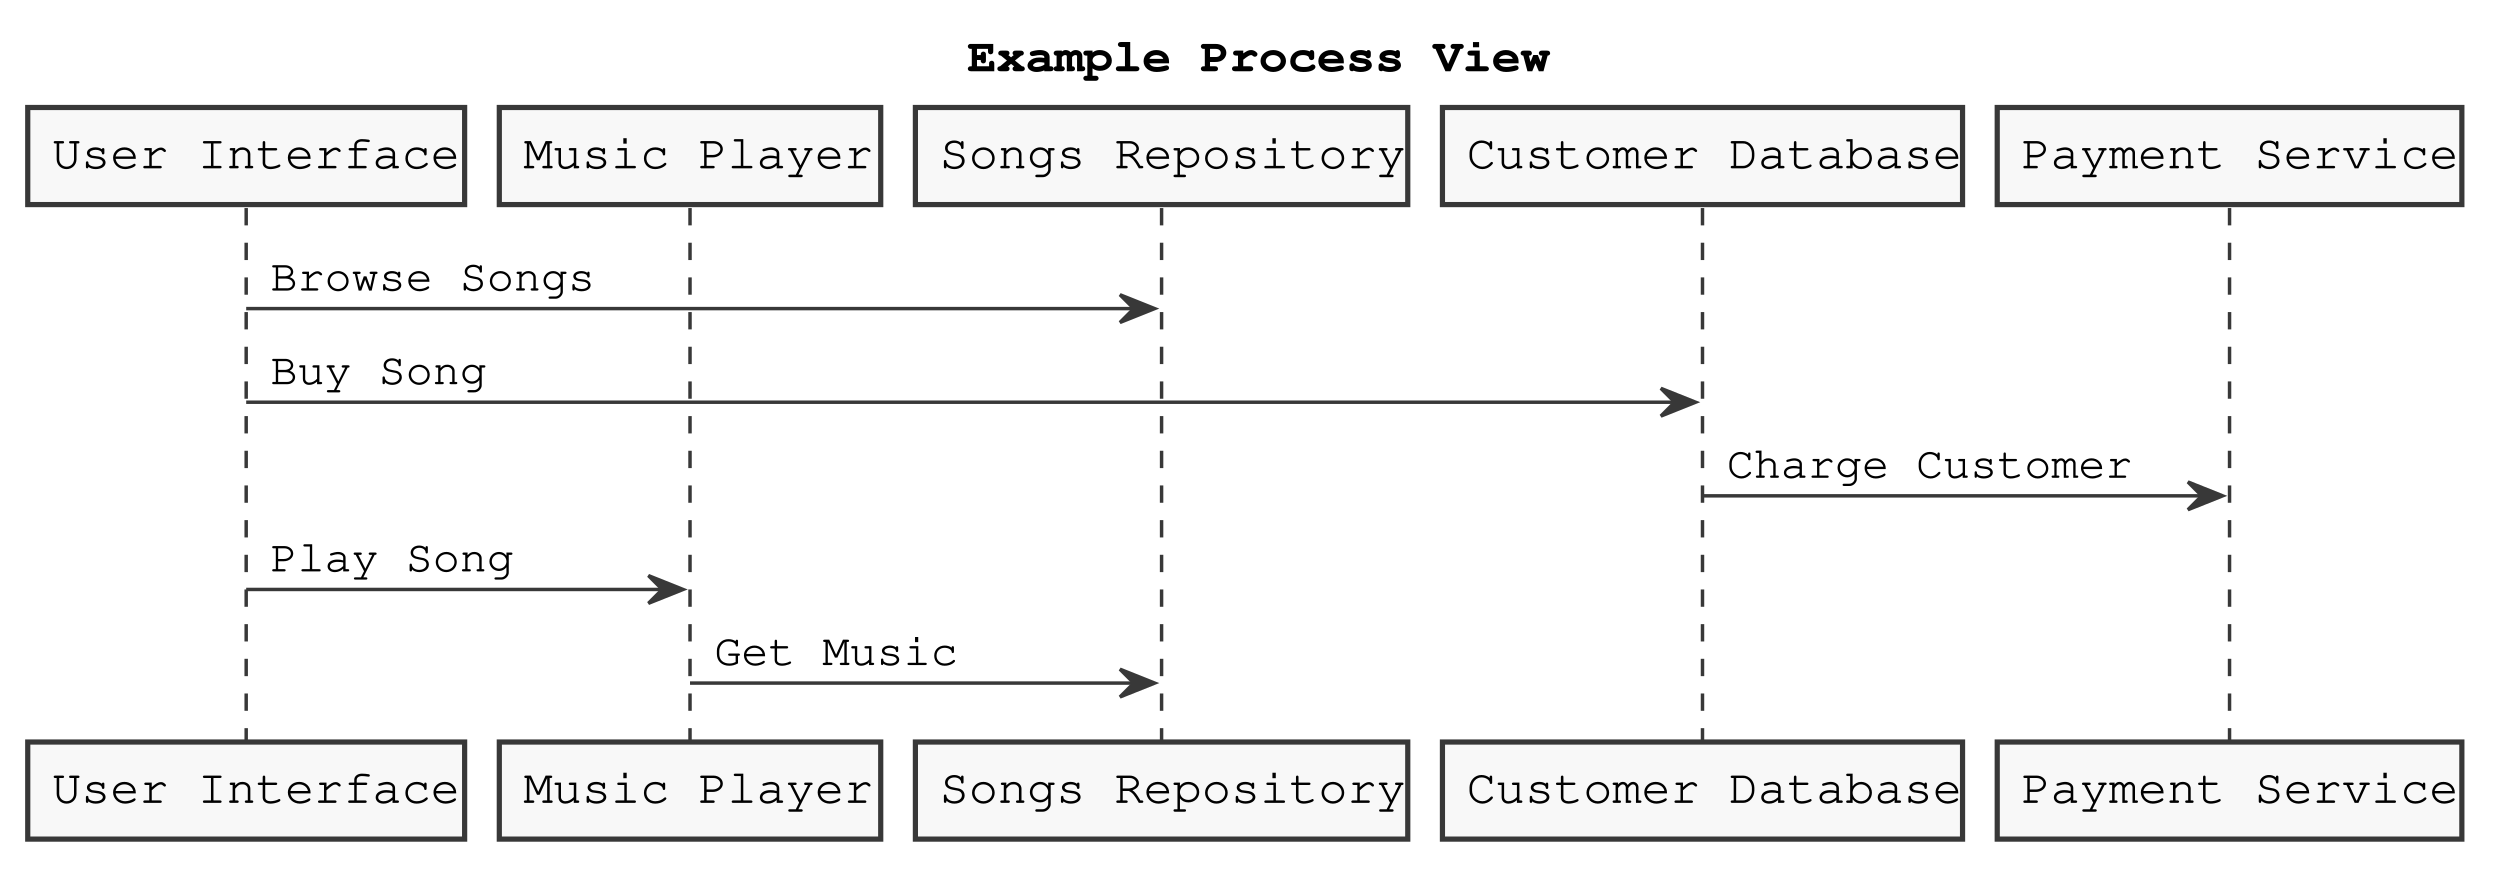
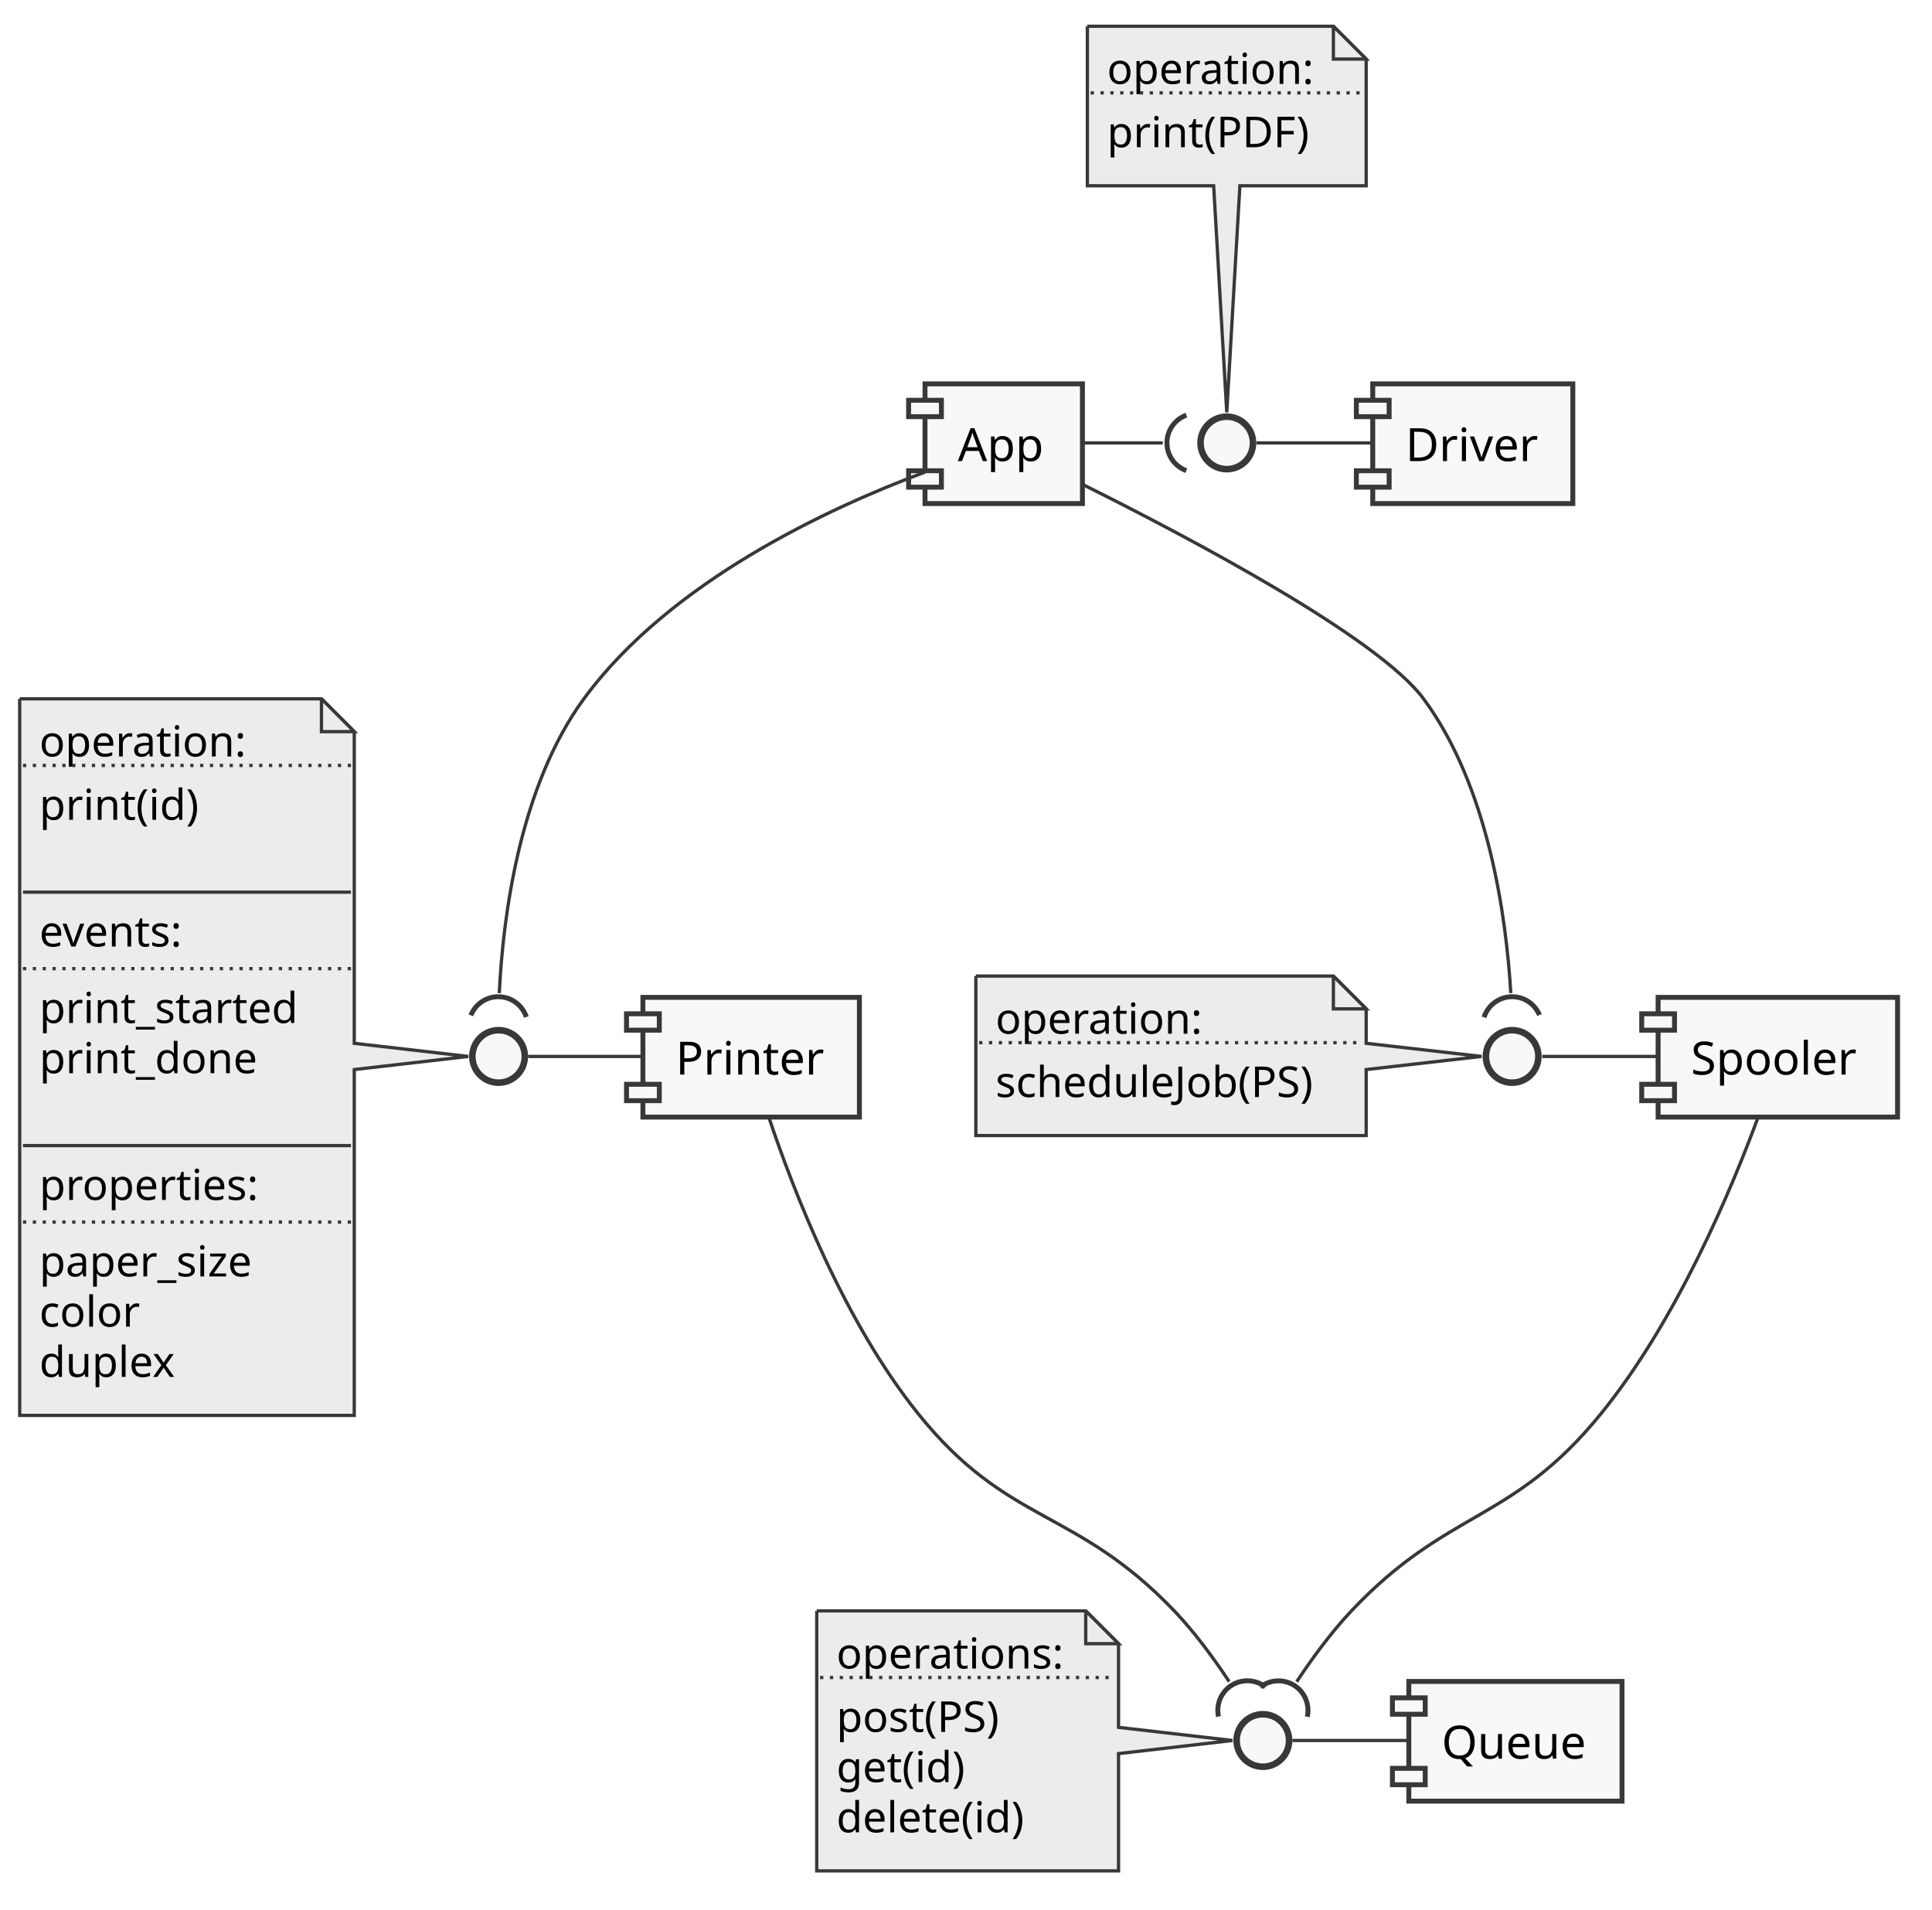
- <svg xmlns="http://www.w3.org/2000/svg" contentScriptType="application/ecmascript" contentStyleType="text/css" height="253px" preserveAspectRatio="none" style="width:721px;height:253px;" version="1.1" viewBox="0 0 721 253" width="721px" zoomAndPan="magnify">
+ <svg xmlns="http://www.w3.org/2000/svg" contentScriptType="application/ecmascript" contentStyleType="text/css" height="582px" preserveAspectRatio="none" style="width:589px;height:582px;" version="1.1" viewBox="0 0 589 582" width="589px" zoomAndPan="magnify">
  <defs />
  <g>
-     <text fill="#000000" font-family="Courier" font-size="14" font-weight="bold" lengthAdjust="spacingAndGlyphs" textLength="160" x="279" y="20.555">Example Process View</text>
-     <line style="stroke: #383838; stroke-width: 1.0; stroke-dasharray: 5.0,5.0;" x1="71" x2="71" y1="60" y2="215" />
-     <line style="stroke: #383838; stroke-width: 1.0; stroke-dasharray: 5.0,5.0;" x1="199" x2="199" y1="60" y2="215" />
-     <line style="stroke: #383838; stroke-width: 1.0; stroke-dasharray: 5.0,5.0;" x1="335" x2="335" y1="60" y2="215" />
-     <line style="stroke: #383838; stroke-width: 1.0; stroke-dasharray: 5.0,5.0;" x1="491" x2="491" y1="60" y2="215" />
-     <line style="stroke: #383838; stroke-width: 1.0; stroke-dasharray: 5.0,5.0;" x1="643" x2="643" y1="60" y2="215" />
-     <rect fill="#F8F8F8" height="28" style="stroke: #383838; stroke-width: 1.5;" width="126" x="8" y="31" />
-     <text fill="#000000" font-family="Courier" font-size="14" lengthAdjust="spacingAndGlyphs" textLength="112" x="15" y="48.555">User Interface</text>
-     <rect fill="#F8F8F8" height="28" style="stroke: #383838; stroke-width: 1.5;" width="126" x="8" y="214" />
-     <text fill="#000000" font-family="Courier" font-size="14" lengthAdjust="spacingAndGlyphs" textLength="112" x="15" y="231.555">User Interface</text>
-     <rect fill="#F8F8F8" height="28" style="stroke: #383838; stroke-width: 1.5;" width="110" x="144" y="31" />
-     <text fill="#000000" font-family="Courier" font-size="14" lengthAdjust="spacingAndGlyphs" textLength="96" x="151" y="48.555">Music Player</text>
-     <rect fill="#F8F8F8" height="28" style="stroke: #383838; stroke-width: 1.5;" width="110" x="144" y="214" />
-     <text fill="#000000" font-family="Courier" font-size="14" lengthAdjust="spacingAndGlyphs" textLength="96" x="151" y="231.555">Music Player</text>
-     <rect fill="#F8F8F8" height="28" style="stroke: #383838; stroke-width: 1.5;" width="142" x="264" y="31" />
-     <text fill="#000000" font-family="Courier" font-size="14" lengthAdjust="spacingAndGlyphs" textLength="128" x="271" y="48.555">Songs Repository</text>
-     <rect fill="#F8F8F8" height="28" style="stroke: #383838; stroke-width: 1.5;" width="142" x="264" y="214" />
-     <text fill="#000000" font-family="Courier" font-size="14" lengthAdjust="spacingAndGlyphs" textLength="128" x="271" y="231.555">Songs Repository</text>
-     <rect fill="#F8F8F8" height="28" style="stroke: #383838; stroke-width: 1.5;" width="150" x="416" y="31" />
-     <text fill="#000000" font-family="Courier" font-size="14" lengthAdjust="spacingAndGlyphs" textLength="136" x="423" y="48.555">Customer Database</text>
-     <rect fill="#F8F8F8" height="28" style="stroke: #383838; stroke-width: 1.5;" width="150" x="416" y="214" />
-     <text fill="#000000" font-family="Courier" font-size="14" lengthAdjust="spacingAndGlyphs" textLength="136" x="423" y="231.555">Customer Database</text>
-     <rect fill="#F8F8F8" height="28" style="stroke: #383838; stroke-width: 1.5;" width="134" x="576" y="31" />
-     <text fill="#000000" font-family="Courier" font-size="14" lengthAdjust="spacingAndGlyphs" textLength="120" x="583" y="48.555">Payment Service</text>
-     <rect fill="#F8F8F8" height="28" style="stroke: #383838; stroke-width: 1.5;" width="134" x="576" y="214" />
-     <text fill="#000000" font-family="Courier" font-size="14" lengthAdjust="spacingAndGlyphs" textLength="120" x="583" y="231.555">Payment Service</text>
-     <polygon fill="#383838" points="323,85,333,89,323,93,327,89" style="stroke: #383838; stroke-width: 1.0;" />
-     <line style="stroke: #383838; stroke-width: 1.0;" x1="71" x2="329" y1="89" y2="89" />
-     <text fill="#000000" font-family="Courier" font-size="13" lengthAdjust="spacingAndGlyphs" textLength="96" x="78" y="83.801">Browse Songs</text>
-     <polygon fill="#383838" points="479,112,489,116,479,120,483,116" style="stroke: #383838; stroke-width: 1.0;" />
-     <line style="stroke: #383838; stroke-width: 1.0;" x1="71" x2="485" y1="116" y2="116" />
-     <text fill="#000000" font-family="Courier" font-size="13" lengthAdjust="spacingAndGlyphs" textLength="64" x="78" y="110.801">Buy Song</text>
-     <polygon fill="#383838" points="631,139,641,143,631,147,635,143" style="stroke: #383838; stroke-width: 1.0;" />
-     <line style="stroke: #383838; stroke-width: 1.0;" x1="491" x2="637" y1="143" y2="143" />
-     <text fill="#000000" font-family="Courier" font-size="13" lengthAdjust="spacingAndGlyphs" textLength="120" x="498" y="137.801">Charge Customer</text>
-     <polygon fill="#383838" points="187,166,197,170,187,174,191,170" style="stroke: #383838; stroke-width: 1.0;" />
-     <line style="stroke: #383838; stroke-width: 1.0;" x1="71" x2="193" y1="170" y2="170" />
-     <text fill="#000000" font-family="Courier" font-size="13" lengthAdjust="spacingAndGlyphs" textLength="72" x="78" y="164.801">Play Song</text>
-     <polygon fill="#383838" points="323,193,333,197,323,201,327,197" style="stroke: #383838; stroke-width: 1.0;" />
-     <line style="stroke: #383838; stroke-width: 1.0;" x1="199" x2="329" y1="197" y2="197" />
-     <text fill="#000000" font-family="Courier" font-size="13" lengthAdjust="spacingAndGlyphs" textLength="72" x="206" y="191.801">Get Music</text>
+     <rect fill="#F8F8F8" height="36.488" style="stroke: #383838; stroke-width: 1.5;" width="48" x="282" y="117" />
+     <rect fill="#F8F8F8" height="5" style="stroke: #383838; stroke-width: 1.5;" width="10" x="277" y="122" />
+     <rect fill="#F8F8F8" height="5" style="stroke: #383838; stroke-width: 1.5;" width="10" x="277" y="143.488" />
+     <text fill="#000000" font-family="sans-serif" font-size="14" lengthAdjust="spacingAndGlyphs" textLength="28" x="292" y="140.535">App</text>
+     <rect fill="#F8F8F8" height="36.488" style="stroke: #383838; stroke-width: 1.5;" width="61" x="418.5" y="117" />
+     <rect fill="#F8F8F8" height="5" style="stroke: #383838; stroke-width: 1.5;" width="10" x="413.5" y="122" />
+     <rect fill="#F8F8F8" height="5" style="stroke: #383838; stroke-width: 1.5;" width="10" x="413.5" y="143.488" />
+     <text fill="#000000" font-family="sans-serif" font-size="14" lengthAdjust="spacingAndGlyphs" textLength="41" x="428.5" y="140.535">Driver</text>
+     <ellipse cx="374" cy="135" fill="#F8F8F8" rx="8" ry="8" style="stroke: #383838; stroke-width: 2.0;" />
+     <rect fill="#F8F8F8" height="36.488" style="stroke: #383838; stroke-width: 1.5;" width="73" x="505.5" y="304" />
+     <rect fill="#F8F8F8" height="5" style="stroke: #383838; stroke-width: 1.5;" width="10" x="500.5" y="309" />
+     <rect fill="#F8F8F8" height="5" style="stroke: #383838; stroke-width: 1.5;" width="10" x="500.5" y="330.488" />
+     <text fill="#000000" font-family="sans-serif" font-size="14" lengthAdjust="spacingAndGlyphs" textLength="53" x="515.5" y="327.535">Spooler</text>
+     <ellipse cx="461" cy="322" fill="#F8F8F8" rx="8" ry="8" style="stroke: #383838; stroke-width: 2.0;" />
+     <rect fill="#F8F8F8" height="36.488" style="stroke: #383838; stroke-width: 1.5;" width="65" x="429.5" y="512.5" />
+     <rect fill="#F8F8F8" height="5" style="stroke: #383838; stroke-width: 1.5;" width="10" x="424.5" y="517.5" />
+     <rect fill="#F8F8F8" height="5" style="stroke: #383838; stroke-width: 1.5;" width="10" x="424.5" y="538.988" />
+     <text fill="#000000" font-family="sans-serif" font-size="14" lengthAdjust="spacingAndGlyphs" textLength="45" x="439.5" y="536.035">Queue</text>
+     <ellipse cx="385" cy="530.5" fill="#F8F8F8" rx="8" ry="8" style="stroke: #383838; stroke-width: 2.0;" />
+     <rect fill="#F8F8F8" height="36.488" style="stroke: #383838; stroke-width: 1.5;" width="66" x="196" y="304" />
+     <rect fill="#F8F8F8" height="5" style="stroke: #383838; stroke-width: 1.5;" width="10" x="191" y="309" />
+     <rect fill="#F8F8F8" height="5" style="stroke: #383838; stroke-width: 1.5;" width="10" x="191" y="330.488" />
+     <text fill="#000000" font-family="sans-serif" font-size="14" lengthAdjust="spacingAndGlyphs" textLength="46" x="206" y="327.535">Printer</text>
+     <ellipse cx="152" cy="322" fill="#F8F8F8" rx="8" ry="8" style="stroke: #383838; stroke-width: 2.0;" />
+     <path d="M331.5,8 L331.5,56.621 A0,0 0 0 0 331.5,56.621 L370,56.621 L374,125.69 L378,56.621 L416.5,56.621 A0,0 0 0 0 416.5,56.621 L416.5,18 L406.5,8 L331.5,8 A0,0 0 0 0 331.5,8 " fill="#ECECEC" style="stroke: #383838; stroke-width: 1.0;" />
+     <path d="M406.5,8 L406.5,18 L416.5,18 L406.5,8 " fill="#ECECEC" style="stroke: #383838; stroke-width: 1.0;" />
+     <text fill="#000000" font-family="sans-serif" font-size="13" lengthAdjust="spacingAndGlyphs" textLength="64" x="337.5" y="25.568">operation:</text>
+     <line style="stroke: #383838; stroke-width: 1.0; stroke-dasharray: 1.0,2.0;" x1="332.5" x2="415.5" y1="28.311" y2="28.311" />
+     <text fill="#000000" font-family="sans-serif" font-size="13" lengthAdjust="spacingAndGlyphs" textLength="62" x="337.5" y="44.879">print(PDF)</text>
+     <path d="M297.5,297.5 L297.5,346.121 A0,0 0 0 0 297.5,346.121 L416.5,346.121 A0,0 0 0 0 416.5,346.121 L416.5,326 L451.66,322 L416.5,318 L416.5,307.5 L406.5,297.5 L297.5,297.5 A0,0 0 0 0 297.5,297.5 " fill="#ECECEC" style="stroke: #383838; stroke-width: 1.0;" />
+     <path d="M406.5,297.5 L406.5,307.5 L416.5,307.5 L406.5,297.5 " fill="#ECECEC" style="stroke: #383838; stroke-width: 1.0;" />
+     <text fill="#000000" font-family="sans-serif" font-size="13" lengthAdjust="spacingAndGlyphs" textLength="64" x="303.5" y="315.068">operation:</text>
+     <line style="stroke: #383838; stroke-width: 1.0; stroke-dasharray: 1.0,2.0;" x1="298.5" x2="415.5" y1="317.81" y2="317.81" />
+     <text fill="#000000" font-family="sans-serif" font-size="13" lengthAdjust="spacingAndGlyphs" textLength="98" x="303.5" y="334.379">scheduleJob(PS)</text>
+     <path d="M249,491 L249,570.242 A0,0 0 0 0 249,570.242 L341,570.242 A0,0 0 0 0 341,570.242 L341,534.5 L375.73,530.5 L341,526.5 L341,501 L331,491 L249,491 A0,0 0 0 0 249,491 " fill="#ECECEC" style="stroke: #383838; stroke-width: 1.0;" />
+     <path d="M331,491 L331,501 L341,501 L331,491 " fill="#ECECEC" style="stroke: #383838; stroke-width: 1.0;" />
+     <text fill="#000000" font-family="sans-serif" font-size="13" lengthAdjust="spacingAndGlyphs" textLength="71" x="255" y="508.568">operations:</text>
+     <line style="stroke: #383838; stroke-width: 1.0; stroke-dasharray: 1.0,2.0;" x1="250" x2="340" y1="511.31" y2="511.31" />
+     <text fill="#000000" font-family="sans-serif" font-size="13" lengthAdjust="spacingAndGlyphs" textLength="50" x="255" y="527.879">post(PS)</text>
+     <text fill="#000000" font-family="sans-serif" font-size="13" lengthAdjust="spacingAndGlyphs" textLength="40" x="255" y="543.189">get(id)</text>
+     <text fill="#000000" font-family="sans-serif" font-size="13" lengthAdjust="spacingAndGlyphs" textLength="58" x="255" y="558.5">delete(id)</text>
+     <path d="M6,213 L6,431.416 A0,0 0 0 0 6,431.416 L108,431.416 A0,0 0 0 0 108,431.416 L108,326 L142.76,322 L108,318 L108,223 L98,213 L6,213 A0,0 0 0 0 6,213 " fill="#ECECEC" style="stroke: #383838; stroke-width: 1.0;" />
+     <path d="M98,213 L98,223 L108,223 L98,213 " fill="#ECECEC" style="stroke: #383838; stroke-width: 1.0;" />
+     <text fill="#000000" font-family="sans-serif" font-size="13" lengthAdjust="spacingAndGlyphs" textLength="64" x="12" y="230.568">operation:</text>
+     <line style="stroke: #383838; stroke-width: 1.0; stroke-dasharray: 1.0,2.0;" x1="7" x2="107" y1="233.31" y2="233.31" />
+     <text fill="#000000" font-family="sans-serif" font-size="13" lengthAdjust="spacingAndGlyphs" textLength="50" x="12" y="249.879">print(id)</text>
+     <text fill="#000000" font-family="sans-serif" font-size="13" lengthAdjust="spacingAndGlyphs" textLength="0" x="16" y="265.19" />
+     <line style="stroke: #383838; stroke-width: 1.0;" x1="7" x2="107" y1="271.932" y2="271.932" />
+     <text fill="#000000" font-family="sans-serif" font-size="13" lengthAdjust="spacingAndGlyphs" textLength="45" x="12" y="288.5">events:</text>
+     <line style="stroke: #383838; stroke-width: 1.0; stroke-dasharray: 1.0,2.0;" x1="7" x2="107" y1="295.242" y2="295.242" />
+     <text fill="#000000" font-family="sans-serif" font-size="13" lengthAdjust="spacingAndGlyphs" textLength="81" x="12" y="311.81">print_started</text>
+     <text fill="#000000" font-family="sans-serif" font-size="13" lengthAdjust="spacingAndGlyphs" textLength="68" x="12" y="327.121">print_done</text>
+     <text fill="#000000" font-family="sans-serif" font-size="13" lengthAdjust="spacingAndGlyphs" textLength="0" x="16" y="342.432" />
+     <line style="stroke: #383838; stroke-width: 1.0;" x1="7" x2="107" y1="349.174" y2="349.174" />
+     <text fill="#000000" font-family="sans-serif" font-size="13" lengthAdjust="spacingAndGlyphs" textLength="68" x="12" y="365.742">properties:</text>
+     <line style="stroke: #383838; stroke-width: 1.0; stroke-dasharray: 1.0,2.0;" x1="7" x2="107" y1="372.484" y2="372.484" />
+     <text fill="#000000" font-family="sans-serif" font-size="13" lengthAdjust="spacingAndGlyphs" textLength="67" x="12" y="389.053">paper_size</text>
+     <text fill="#000000" font-family="sans-serif" font-size="13" lengthAdjust="spacingAndGlyphs" textLength="32" x="12" y="404.363">color</text>
+     <text fill="#000000" font-family="sans-serif" font-size="13" lengthAdjust="spacingAndGlyphs" textLength="43" x="12" y="419.674">duplex</text>
+     <path d="M330.17,135 C338.28,135 346.38,135 354.49,135 " fill="none" id="App-&gt;iDriver" style="stroke: #383838; stroke-width: 1.0;" />
+     <path d="M361.694,126.538 A9,9 0 0 0 361.67 143.453" fill="none" style="stroke: #383838; stroke-width: 1.5;" />
+     <path d="M383.08,135 C394.84,135 406.6,135 418.36,135 " fill="none" id="iDriver-Driver" style="stroke: #383838; stroke-width: 1.0;" />
+     <path d="M330.03,147.64 C363.11,164.13 420.19,194.34 434,213 C453.87,239.85 459.22,279.66 460.59,302.7 " fill="none" id="App-&gt;iSpooler" style="stroke: #383838; stroke-width: 1.0;" />
+     <path d="M469.327,309.386 A9,9 0 0 0 452.426 310.063" fill="none" style="stroke: #383838; stroke-width: 1.5;" />
+     <path d="M470.18,322 C481.87,322 493.56,322 505.25,322 " fill="none" id="iSpooler-Spooler" style="stroke: #383838; stroke-width: 1.0;" />
+     <path d="M536.16,340.05 C527.89,362.53 511.16,402.55 488,431 C460.84,464.38 441.56,459.72 412,491 C405.83,497.53 399.98,505.55 395.31,512.59 " fill="none" id="Spooler-&gt;iQueue" style="stroke: #383838; stroke-width: 1.0;" />
+     <path d="M398.55,523.252 A9,9 0 0 0 384.268 514.19" fill="none" style="stroke: #383838; stroke-width: 1.5;" />
+     <path d="M394.02,530.5 C405.8,530.5 417.57,530.5 429.34,530.5 " fill="none" id="iQueue-Queue" style="stroke: #383838; stroke-width: 1.0;" />
+     <path d="M234.25,340.11 C241.76,362.65 257.24,402.74 280,431 C307.44,465.06 327.76,459.4 358,491 C364.21,497.49 370.07,505.51 374.73,512.55 " fill="none" id="Printer-&gt;iQueue" style="stroke: #383838; stroke-width: 1.0;" />
+     <path d="M385.776,514.181 A9,9 0 0 0 371.476 523.215" fill="none" style="stroke: #383838; stroke-width: 1.5;" />
+     <path d="M161.02,322 C172.62,322 184.21,322 195.81,322 " fill="none" id="iPrinter-Printer" style="stroke: #383838; stroke-width: 1.0;" />
+     <path d="M281.97,143.91 C252.81,154.77 204.3,177.13 178,213 C158.29,239.87 153.34,279.68 152.21,302.71 " fill="none" id="App-&gt;iPrinter" style="stroke: #383838; stroke-width: 1.0;" />
+     <path d="M160.456,309.977 A9,9 0 0 0 143.549 309.469" fill="none" style="stroke: #383838; stroke-width: 1.5;" />
  </g>
</svg>
